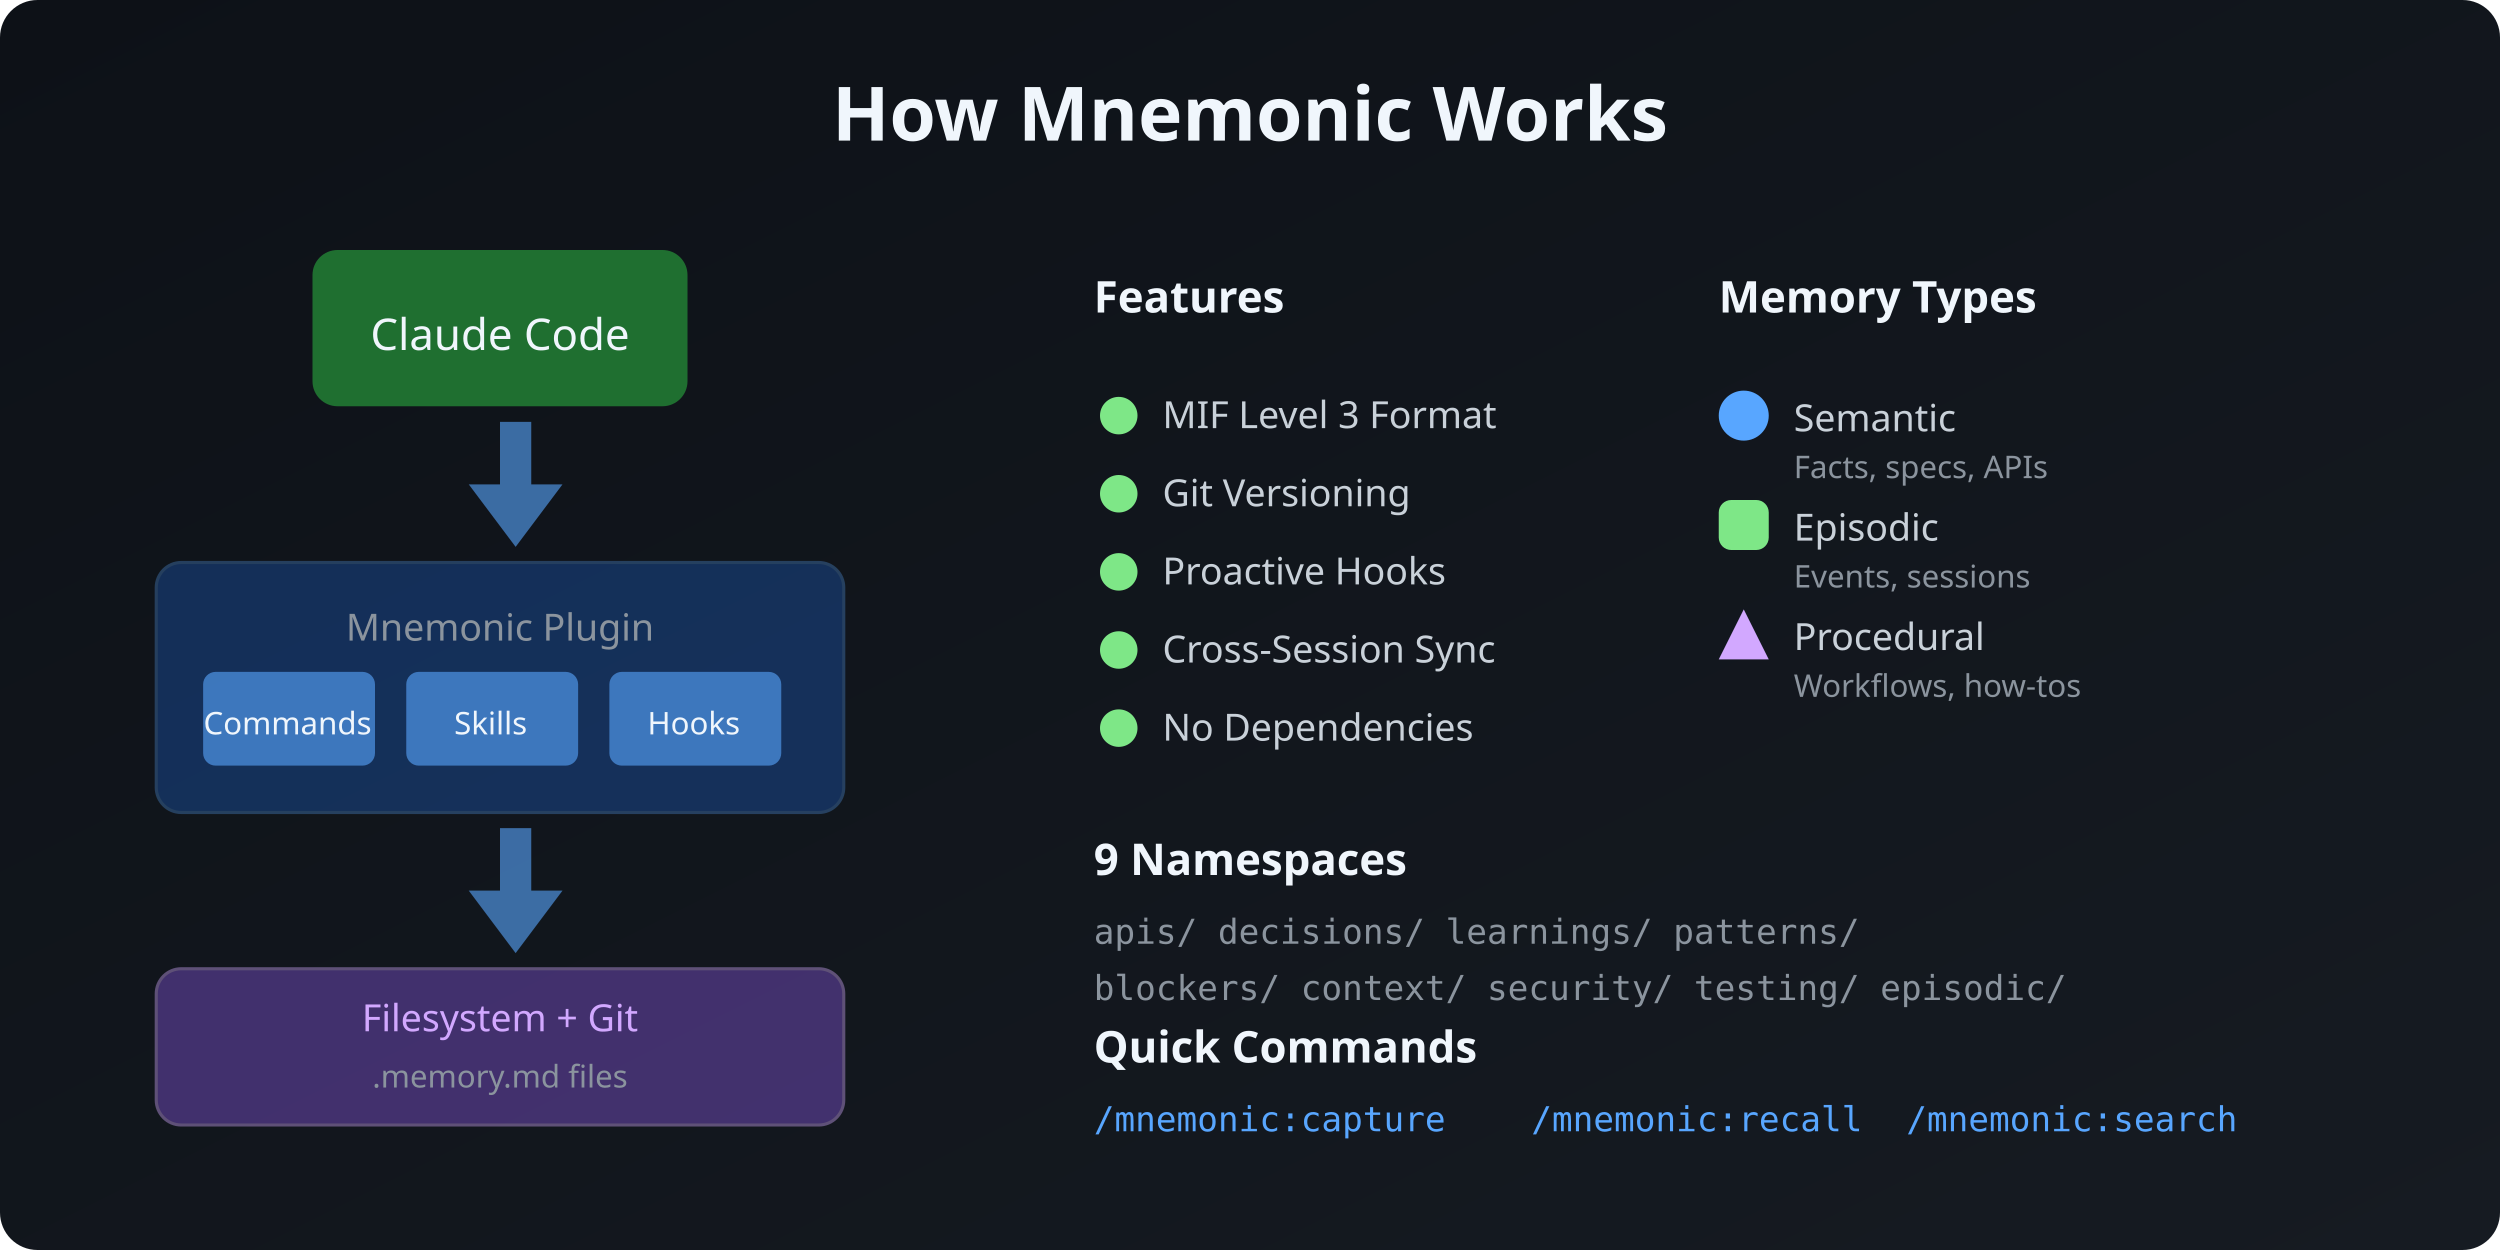
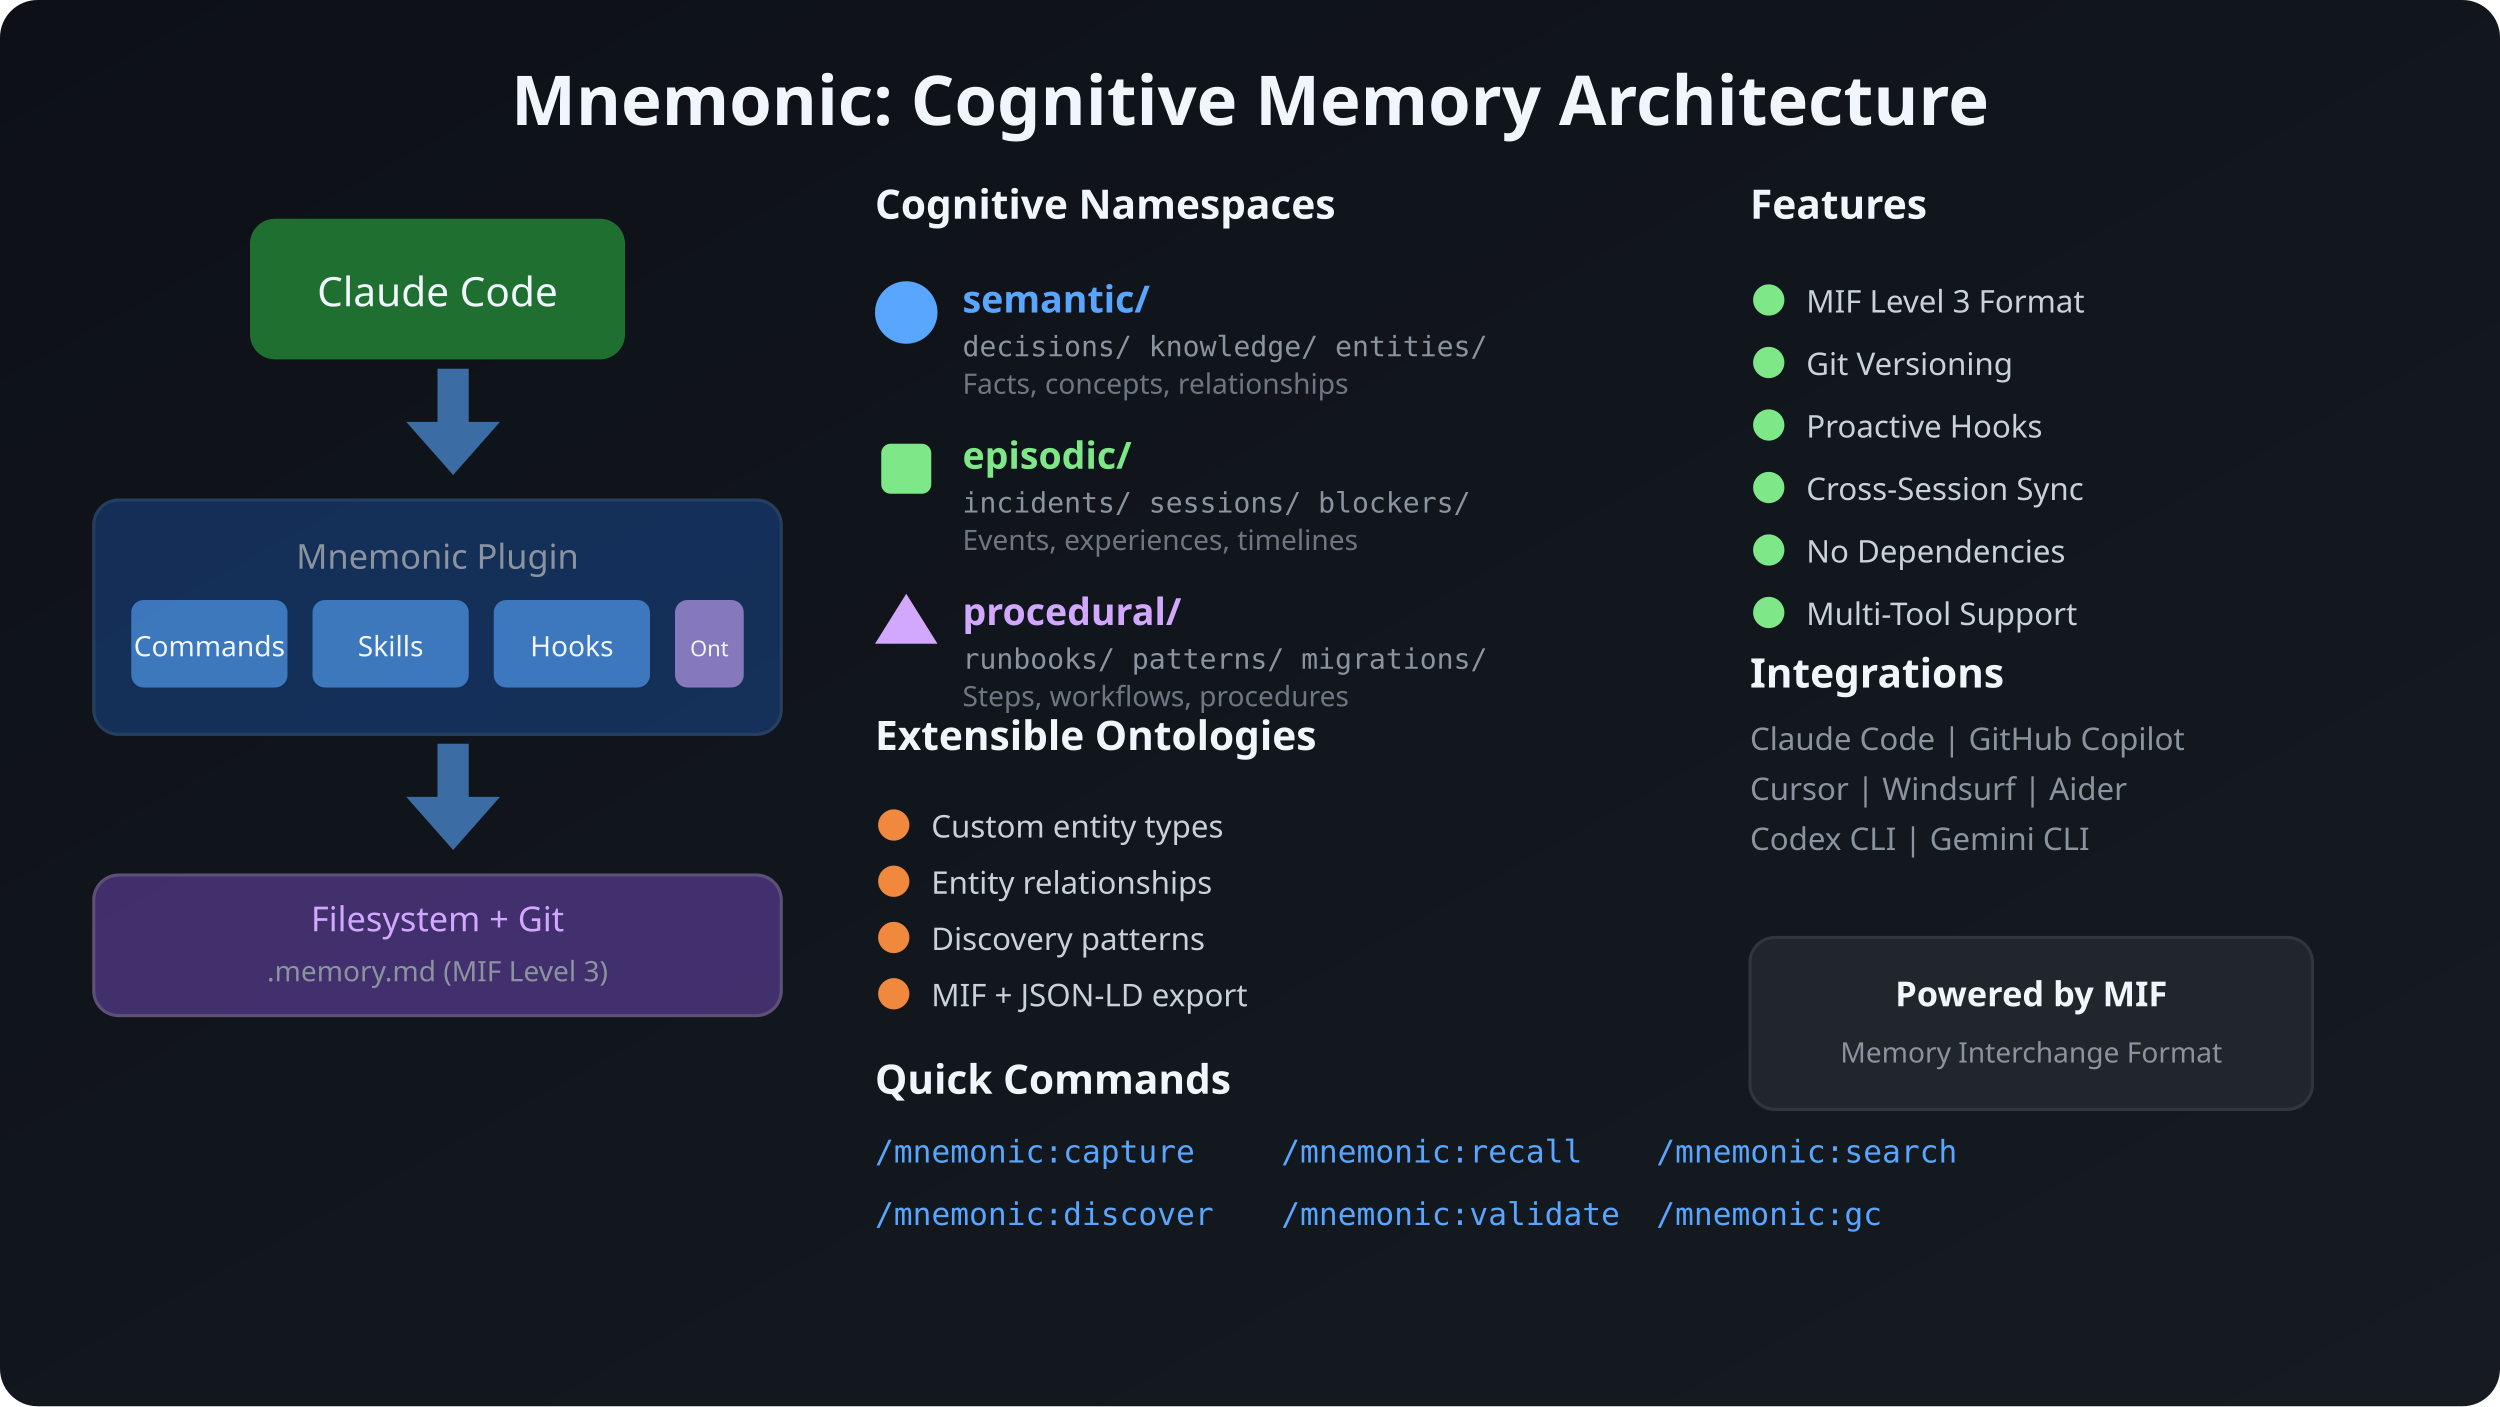
- <svg xmlns="http://www.w3.org/2000/svg" viewBox="0 0 800 400">
+ <svg xmlns="http://www.w3.org/2000/svg" viewBox="0 0 800 450">
  <defs>
    <linearGradient id="bg" x1="0%" y1="0%" x2="100%" y2="100%">
      <stop offset="0%" style="stop-color:#0d1117" />
      <stop offset="100%" style="stop-color:#161b22" />
    </linearGradient>
  </defs>
-   <rect width="800" height="400" fill="url(#bg)" rx="12" />
-   <text x="400" y="45" font-family="system-ui, sans-serif" font-size="24" font-weight="700" fill="#f0f6fc" text-anchor="middle">How Mnemonic Works</text>
-   <g transform="translate(100, 80)">
-     <rect width="120" height="50" rx="8" fill="#238636" opacity="0.8" />
-     <text x="60" y="32" font-family="system-ui, sans-serif" font-size="14" fill="#f0f6fc" text-anchor="middle">Claude Code</text>
+   <rect width="800" height="450" fill="url(#bg)" rx="12" />
+   <text x="400" y="40" font-family="system-ui, sans-serif" font-size="22" font-weight="700" fill="#f0f6fc" text-anchor="middle">Mnemonic: Cognitive Memory Architecture</text>
+   <g transform="translate(80, 70)">
+     <rect width="120" height="45" rx="8" fill="#238636" opacity="0.8" />
+     <text x="60" y="28" font-family="system-ui, sans-serif" font-size="13" fill="#f0f6fc" text-anchor="middle">Claude Code</text>
  </g>
-   <path d="M160,135 L160,155 L150,155 L165,175 L180,155 L170,155 L170,135" fill="#58a6ff" opacity="0.6" />
-   <g transform="translate(50, 180)">
-     <rect width="220" height="80" rx="8" fill="#1f6feb" opacity="0.3" stroke="#58a6ff" stroke-width="1" />
-     <text x="110" y="25" font-family="system-ui, sans-serif" font-size="12" fill="#8b949e" text-anchor="middle">Mnemonic Plugin</text>
-     <g transform="translate(15, 35)">
-       <rect width="55" height="30" rx="4" fill="#58a6ff" opacity="0.6" />
-       <text x="27" y="20" font-family="system-ui, sans-serif" font-size="10" fill="#f0f6fc" text-anchor="middle">Commands</text>
+   <path d="M140,118 L140,135 L130,135 L145,152 L160,135 L150,135 L150,118" fill="#58a6ff" opacity="0.6" />
+   <g transform="translate(30, 160)">
+     <rect width="220" height="75" rx="8" fill="#1f6feb" opacity="0.3" stroke="#58a6ff" stroke-width="1" />
+     <text x="110" y="22" font-family="system-ui, sans-serif" font-size="11" fill="#8b949e" text-anchor="middle">Mnemonic Plugin</text>
+     <g transform="translate(12, 32)">
+       <rect width="50" height="28" rx="4" fill="#58a6ff" opacity="0.6" />
+       <text x="25" y="18" font-family="system-ui, sans-serif" font-size="9" fill="#f0f6fc" text-anchor="middle">Commands</text>
    </g>
-     <g transform="translate(80, 35)">
-       <rect width="55" height="30" rx="4" fill="#58a6ff" opacity="0.6" />
-       <text x="27" y="20" font-family="system-ui, sans-serif" font-size="10" fill="#f0f6fc" text-anchor="middle">Skills</text>
+     <g transform="translate(70, 32)">
+       <rect width="50" height="28" rx="4" fill="#58a6ff" opacity="0.6" />
+       <text x="25" y="18" font-family="system-ui, sans-serif" font-size="9" fill="#f0f6fc" text-anchor="middle">Skills</text>
    </g>
-     <g transform="translate(145, 35)">
-       <rect width="55" height="30" rx="4" fill="#58a6ff" opacity="0.6" />
-       <text x="27" y="20" font-family="system-ui, sans-serif" font-size="10" fill="#f0f6fc" text-anchor="middle">Hooks</text>
+     <g transform="translate(128, 32)">
+       <rect width="50" height="28" rx="4" fill="#58a6ff" opacity="0.6" />
+       <text x="25" y="18" font-family="system-ui, sans-serif" font-size="9" fill="#f0f6fc" text-anchor="middle">Hooks</text>
+     </g>
+     <g transform="translate(186, 32)">
+       <rect width="22" height="28" rx="4" fill="#d2a8ff" opacity="0.6" />
+       <text x="11" y="18" font-family="system-ui, sans-serif" font-size="7" fill="#f0f6fc" text-anchor="middle">Ont</text>
    </g>
  </g>
-   <path d="M160,265 L160,285 L150,285 L165,305 L180,285 L170,285 L170,265" fill="#58a6ff" opacity="0.6" />
-   <g transform="translate(50, 310)">
-     <rect width="220" height="50" rx="8" fill="#8957e5" opacity="0.4" stroke="#d2a8ff" stroke-width="1" />
-     <text x="110" y="20" font-family="system-ui, sans-serif" font-size="12" fill="#d2a8ff" text-anchor="middle">Filesystem + Git</text>
-     <text x="110" y="38" font-family="system-ui, sans-serif" font-size="10" fill="#8b949e" text-anchor="middle">.memory.md files</text>
+   <path d="M140,238 L140,255 L130,255 L145,272 L160,255 L150,255 L150,238" fill="#58a6ff" opacity="0.6" />
+   <g transform="translate(30, 280)">
+     <rect width="220" height="45" rx="8" fill="#8957e5" opacity="0.4" stroke="#d2a8ff" stroke-width="1" />
+     <text x="110" y="18" font-family="system-ui, sans-serif" font-size="11" fill="#d2a8ff" text-anchor="middle">Filesystem + Git</text>
+     <text x="110" y="34" font-family="system-ui, sans-serif" font-size="9" fill="#8b949e" text-anchor="middle">.memory.md (MIF Level 3)</text>
  </g>
-   <g transform="translate(350, 100)">
-     <text x="0" y="0" font-family="system-ui, sans-serif" font-size="14" font-weight="600" fill="#f0f6fc">Features</text>
-     <g transform="translate(0, 25)">
-       <circle cx="8" cy="8" r="6" fill="#7ee787" />
-       <text x="22" y="12" font-family="system-ui, sans-serif" font-size="12" fill="#c9d1d9">MIF Level 3 Format</text>
+   <g transform="translate(280, 70)">
+     <text x="0" y="0" font-family="system-ui, sans-serif" font-size="13" font-weight="600" fill="#f0f6fc">Cognitive Namespaces</text>
+     <g transform="translate(0, 20)">
+       <circle cx="10" cy="10" r="10" fill="#58a6ff" />
+       <text x="28" y="10" font-family="system-ui, sans-serif" font-size="12" font-weight="600" fill="#58a6ff">semantic/</text>
+       <text x="28" y="24" font-family="monospace" font-size="9" fill="#8b949e">decisions/ knowledge/ entities/</text>
+       <text x="28" y="36" font-family="system-ui, sans-serif" font-size="9" fill="#6e7681">Facts, concepts, relationships</text>
    </g>
-     <g transform="translate(0, 50)">
-       <circle cx="8" cy="8" r="6" fill="#7ee787" />
-       <text x="22" y="12" font-family="system-ui, sans-serif" font-size="12" fill="#c9d1d9">Git Versioning</text>
+     <g transform="translate(0, 70)">
+       <rect x="2" y="2" width="16" height="16" rx="3" fill="#7ee787" />
+       <text x="28" y="10" font-family="system-ui, sans-serif" font-size="12" font-weight="600" fill="#7ee787">episodic/</text>
+       <text x="28" y="24" font-family="monospace" font-size="9" fill="#8b949e">incidents/ sessions/ blockers/</text>
+       <text x="28" y="36" font-family="system-ui, sans-serif" font-size="9" fill="#6e7681">Events, experiences, timelines</text>
    </g>
-     <g transform="translate(0, 75)">
-       <circle cx="8" cy="8" r="6" fill="#7ee787" />
-       <text x="22" y="12" font-family="system-ui, sans-serif" font-size="12" fill="#c9d1d9">Proactive Hooks</text>
+     <g transform="translate(0, 120)">
+       <polygon points="10,0 20,16 0,16" fill="#d2a8ff" />
+       <text x="28" y="10" font-family="system-ui, sans-serif" font-size="12" font-weight="600" fill="#d2a8ff">procedural/</text>
+       <text x="28" y="24" font-family="monospace" font-size="9" fill="#8b949e">runbooks/ patterns/ migrations/</text>
+       <text x="28" y="36" font-family="system-ui, sans-serif" font-size="9" fill="#6e7681">Steps, workflows, procedures</text>
+     </g>
+   </g>
+   <g transform="translate(280, 240)">
+     <text x="0" y="0" font-family="system-ui, sans-serif" font-size="13" font-weight="600" fill="#f0f6fc">Extensible Ontologies</text>
+     <g transform="translate(0, 18)">
+       <circle cx="6" cy="6" r="5" fill="#f0883e" />
+       <text x="18" y="10" font-family="system-ui, sans-serif" font-size="10" fill="#c9d1d9">Custom entity types</text>
+     </g>
+     <g transform="translate(0, 36)">
+       <circle cx="6" cy="6" r="5" fill="#f0883e" />
+       <text x="18" y="10" font-family="system-ui, sans-serif" font-size="10" fill="#c9d1d9">Entity relationships</text>
+     </g>
+     <g transform="translate(0, 54)">
+       <circle cx="6" cy="6" r="5" fill="#f0883e" />
+       <text x="18" y="10" font-family="system-ui, sans-serif" font-size="10" fill="#c9d1d9">Discovery patterns</text>
+     </g>
+     <g transform="translate(0, 72)">
+       <circle cx="6" cy="6" r="5" fill="#f0883e" />
+       <text x="18" y="10" font-family="system-ui, sans-serif" font-size="10" fill="#c9d1d9">MIF + JSON-LD export</text>
+     </g>
+   </g>
+   <g transform="translate(560, 70)">
+     <text x="0" y="0" font-family="system-ui, sans-serif" font-size="13" font-weight="600" fill="#f0f6fc">Features</text>
+     <g transform="translate(0, 20)">
+       <circle cx="6" cy="6" r="5" fill="#7ee787" />
+       <text x="18" y="10" font-family="system-ui, sans-serif" font-size="10" fill="#c9d1d9">MIF Level 3 Format</text>
+     </g>
+     <g transform="translate(0, 40)">
+       <circle cx="6" cy="6" r="5" fill="#7ee787" />
+       <text x="18" y="10" font-family="system-ui, sans-serif" font-size="10" fill="#c9d1d9">Git Versioning</text>
+     </g>
+     <g transform="translate(0, 60)">
+       <circle cx="6" cy="6" r="5" fill="#7ee787" />
+       <text x="18" y="10" font-family="system-ui, sans-serif" font-size="10" fill="#c9d1d9">Proactive Hooks</text>
+     </g>
+     <g transform="translate(0, 80)">
+       <circle cx="6" cy="6" r="5" fill="#7ee787" />
+       <text x="18" y="10" font-family="system-ui, sans-serif" font-size="10" fill="#c9d1d9">Cross-Session Sync</text>
    </g>
    <g transform="translate(0, 100)">
-       <circle cx="8" cy="8" r="6" fill="#7ee787" />
-       <text x="22" y="12" font-family="system-ui, sans-serif" font-size="12" fill="#c9d1d9">Cross-Session Sync</text>
+       <circle cx="6" cy="6" r="5" fill="#7ee787" />
+       <text x="18" y="10" font-family="system-ui, sans-serif" font-size="10" fill="#c9d1d9">No Dependencies</text>
    </g>
-     <g transform="translate(0, 125)">
-       <circle cx="8" cy="8" r="6" fill="#7ee787" />
-       <text x="22" y="12" font-family="system-ui, sans-serif" font-size="12" fill="#c9d1d9">No Dependencies</text>
+     <g transform="translate(0, 120)">
+       <circle cx="6" cy="6" r="5" fill="#7ee787" />
+       <text x="18" y="10" font-family="system-ui, sans-serif" font-size="10" fill="#c9d1d9">Multi-Tool Support</text>
    </g>
  </g>
-   <g transform="translate(550, 100)">
-     <text x="0" y="0" font-family="system-ui, sans-serif" font-size="14" font-weight="600" fill="#f0f6fc">Memory Types</text>
-     <g transform="translate(0, 25)">
-       <rect width="16" height="16" rx="8" fill="#58a6ff" />
-       <text x="24" y="13" font-family="system-ui, sans-serif" font-size="12" fill="#c9d1d9">Semantic</text>
-       <text x="24" y="28" font-family="system-ui, sans-serif" font-size="10" fill="#8b949e">Facts, specs, APIs</text>
-     </g>
-     <g transform="translate(0, 60)">
-       <rect width="16" height="16" rx="4" fill="#7ee787" />
-       <text x="24" y="13" font-family="system-ui, sans-serif" font-size="12" fill="#c9d1d9">Episodic</text>
-       <text x="24" y="28" font-family="system-ui, sans-serif" font-size="10" fill="#8b949e">Events, sessions</text>
-     </g>
-     <g transform="translate(0, 95)">
-       <polygon points="8,0 16,16 0,16" fill="#d2a8ff" />
-       <text x="24" y="13" font-family="system-ui, sans-serif" font-size="12" fill="#c9d1d9">Procedural</text>
-       <text x="24" y="28" font-family="system-ui, sans-serif" font-size="10" fill="#8b949e">Workflows, how-tos</text>
-     </g>
+   <g transform="translate(560, 220)">
+     <text x="0" y="0" font-family="system-ui, sans-serif" font-size="13" font-weight="600" fill="#f0f6fc">Integrations</text>
+     <text x="0" y="20" font-family="system-ui, sans-serif" font-size="10" fill="#8b949e">Claude Code | GitHub Copilot</text>
+     <text x="0" y="36" font-family="system-ui, sans-serif" font-size="10" fill="#8b949e">Cursor | Windsurf | Aider</text>
+     <text x="0" y="52" font-family="system-ui, sans-serif" font-size="10" fill="#8b949e">Codex CLI | Gemini CLI</text>
  </g>
-   <g transform="translate(350, 280)">
-     <text x="0" y="0" font-family="system-ui, sans-serif" font-size="14" font-weight="600" fill="#f0f6fc">9 Namespaces</text>
-     <text x="0" y="22" font-family="monospace" font-size="11" fill="#8b949e">apis/ decisions/ learnings/ patterns/</text>
-     <text x="0" y="40" font-family="monospace" font-size="11" fill="#8b949e">blockers/ context/ security/ testing/ episodic/</text>
+   <g transform="translate(280, 350)">
+     <text x="0" y="0" font-family="system-ui, sans-serif" font-size="13" font-weight="600" fill="#f0f6fc">Quick Commands</text>
+     <text x="0" y="22" font-family="monospace" font-size="10" fill="#58a6ff">/mnemonic:capture</text>
+     <text x="130" y="22" font-family="monospace" font-size="10" fill="#58a6ff">/mnemonic:recall</text>
+     <text x="250" y="22" font-family="monospace" font-size="10" fill="#58a6ff">/mnemonic:search</text>
+     <text x="0" y="42" font-family="monospace" font-size="10" fill="#58a6ff">/mnemonic:discover</text>
+     <text x="130" y="42" font-family="monospace" font-size="10" fill="#58a6ff">/mnemonic:validate</text>
+     <text x="250" y="42" font-family="monospace" font-size="10" fill="#58a6ff">/mnemonic:gc</text>
  </g>
-   <g transform="translate(350, 340)">
-     <text x="0" y="0" font-family="system-ui, sans-serif" font-size="14" font-weight="600" fill="#f0f6fc">Quick Commands</text>
-     <text x="0" y="22" font-family="monospace" font-size="11" fill="#58a6ff">/mnemonic:capture</text>
-     <text x="140" y="22" font-family="monospace" font-size="11" fill="#58a6ff">/mnemonic:recall</text>
-     <text x="260" y="22" font-family="monospace" font-size="11" fill="#58a6ff">/mnemonic:search</text>
+   <g transform="translate(560, 300)">
+     <rect width="180" height="55" rx="8" fill="#21262d" stroke="#30363d" stroke-width="1" />
+     <text x="90" y="22" font-family="system-ui, sans-serif" font-size="11" font-weight="600" fill="#f0f6fc" text-anchor="middle">Powered by MIF</text>
+     <text x="90" y="40" font-family="system-ui, sans-serif" font-size="9" fill="#8b949e" text-anchor="middle">Memory Interchange Format</text>
  </g>
</svg>
